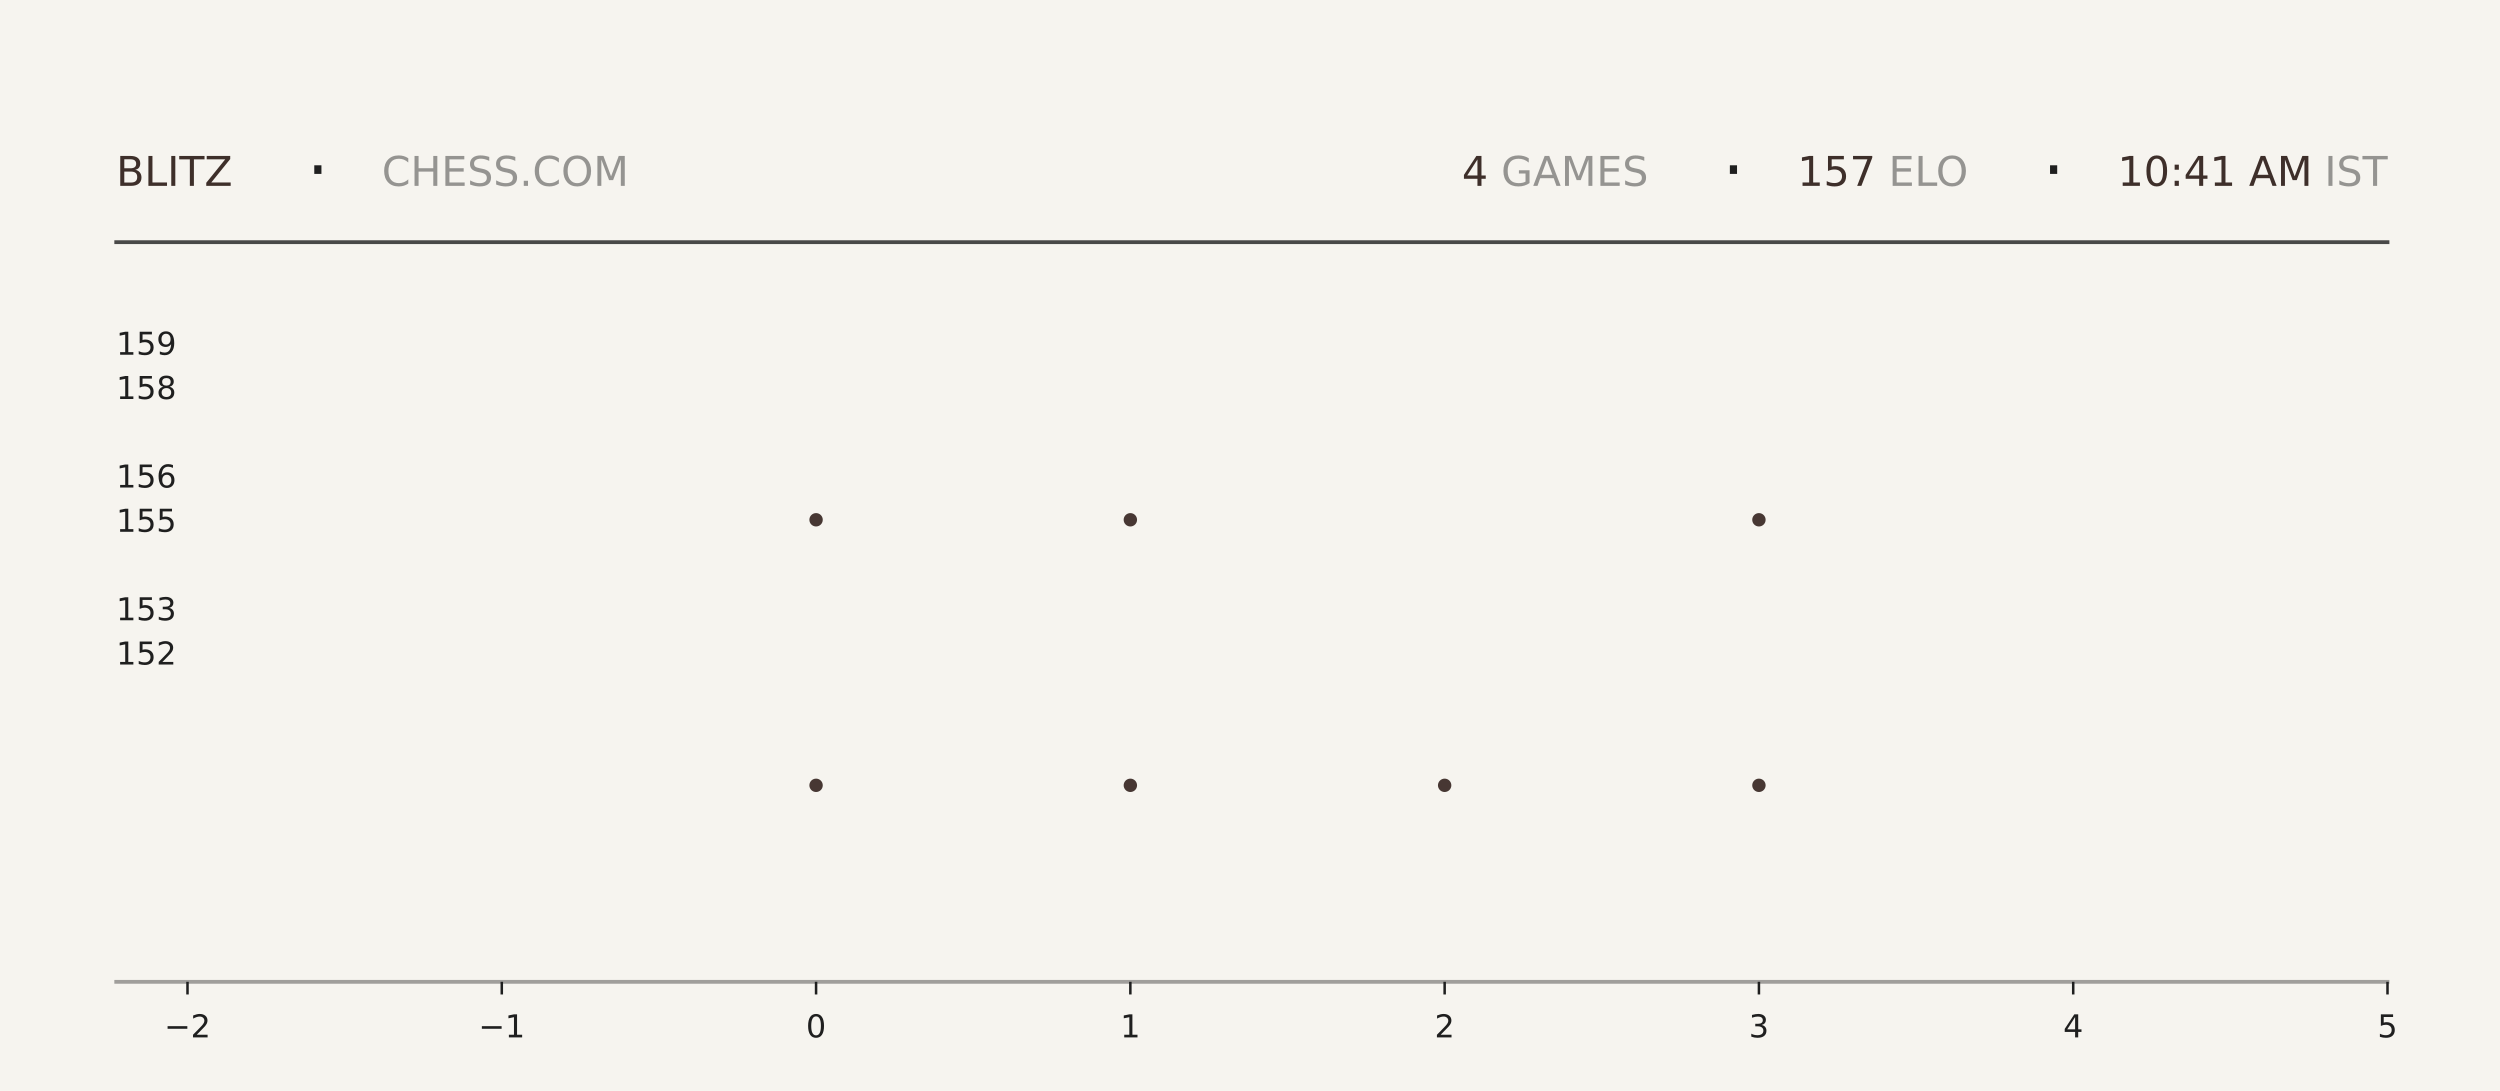
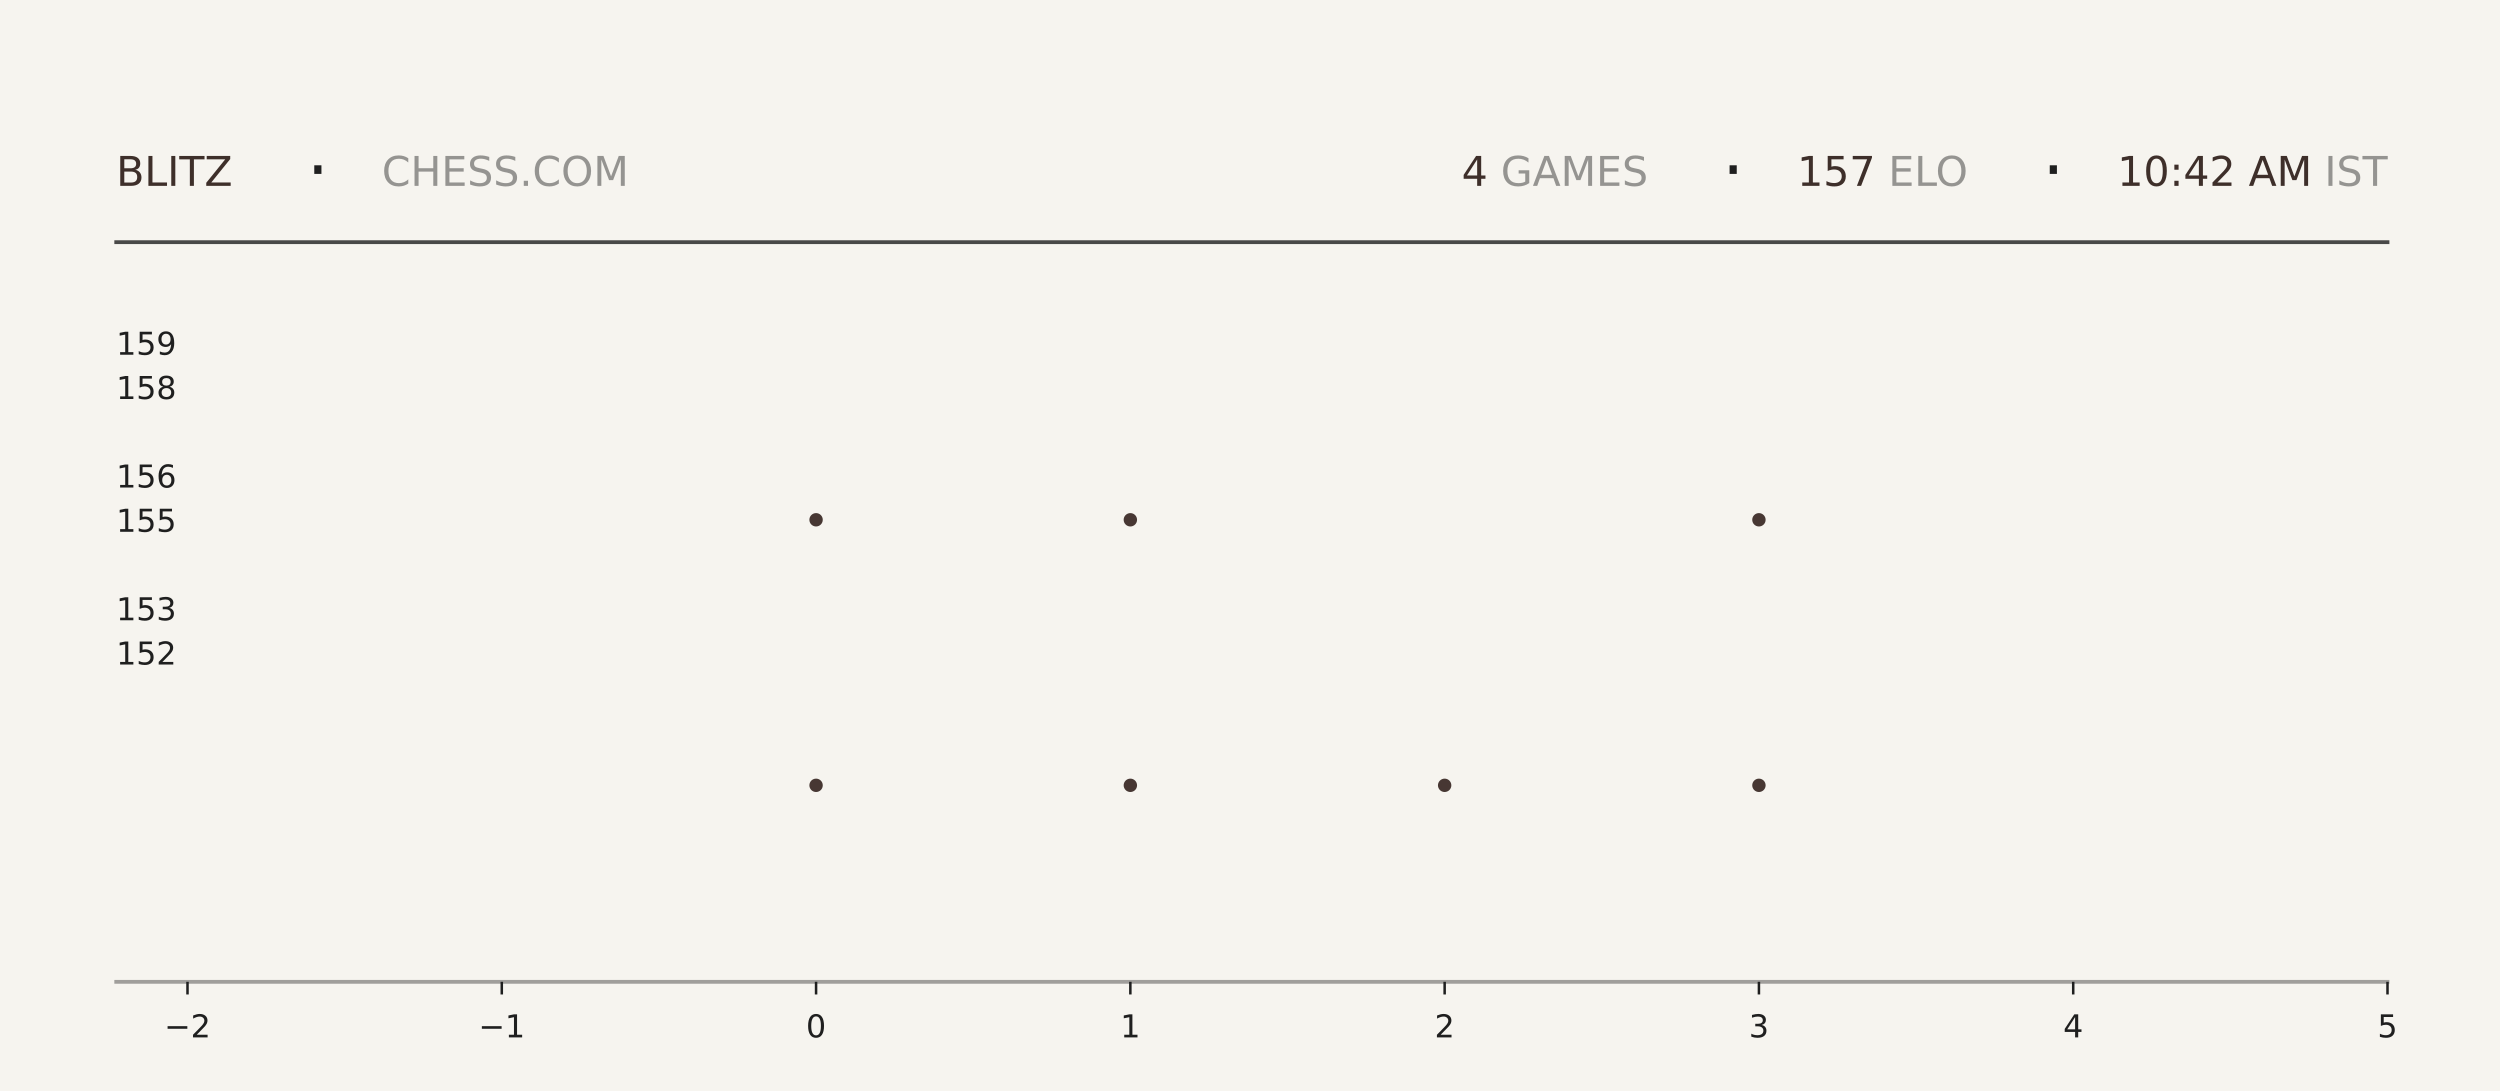
<svg xmlns="http://www.w3.org/2000/svg" xmlns:xlink="http://www.w3.org/1999/xlink" width="792pt" height="345.6pt" viewBox="0 0 792 345.6" version="1.1">
  <defs>
    <style type="text/css">*{stroke-linejoin: round; stroke-linecap: butt}</style>
  </defs>
  <g id="figure_1">
    <g id="patch_1">
      <path d="M 0 345.6  L 792 345.6  L 792 0  L 0 0  z " style="fill: #f6f4ef" />
    </g>
    <g id="axes_1">
      <g id="patch_2">
        <path d="M 59.4 311.04  L 756.36 311.04  L 756.36 103.68  L 59.4 103.68  z " style="fill: #f6f4ef" />
      </g>
      <g id="PathCollection_1">
        <defs>
-           <path id="m96e8739e84" d="M 0 2.121  C 0.563 2.121 1.102 1.898 1.5 1.5  C 1.898 1.102 2.121 0.563 2.121 0  C 2.121 -0.563 1.898 -1.102 1.5 -1.5  C 1.102 -1.898 0.563 -2.121 0 -2.121  C -0.563 -2.121 -1.102 -1.898 -1.5 -1.5  C -1.898 -1.102 -2.121 -0.563 -2.121 0  C -2.121 0.563 -1.898 1.102 -1.5 1.5  C -1.102 1.898 -0.563 2.121 0 2.121  z " />
-         </defs>
-         <g clip-path="url(#pf75c02b749)">
-           <use xlink:href="#m96e8739e84" x="258.531" y="248.79" style="fill: #3e2f2a; fill-opacity: 0.95" />
-           <use xlink:href="#m96e8739e84" x="258.531" y="164.668" style="fill: #3e2f2a; fill-opacity: 0.95" />
+           <path id="meca8d7e160" d="M 0 2.121  C 0.563 2.121 1.102 1.898 1.5 1.5  C 1.898 1.102 2.121 0.563 2.121 0  C 2.121 -0.563 1.898 -1.102 1.5 -1.5  C 1.102 -1.898 0.563 -2.121 0 -2.121  C -0.563 -2.121 -1.102 -1.898 -1.5 -1.5  C -1.898 -1.102 -2.121 -0.563 -2.121 0  C -2.121 0.563 -1.898 1.102 -1.5 1.5  C -1.102 1.898 -0.563 2.121 0 2.121  z " />
+         </defs>
+         <g clip-path="url(#pd4b04888db)">
+           <use xlink:href="#meca8d7e160" x="258.531" y="248.79" style="fill: #3e2f2a; fill-opacity: 0.95" />
+           <use xlink:href="#meca8d7e160" x="258.531" y="164.668" style="fill: #3e2f2a; fill-opacity: 0.95" />
        </g>
      </g>
      <g id="PathCollection_2">
-         <g clip-path="url(#pf75c02b749)">
-           <use xlink:href="#m96e8739e84" x="358.097" y="248.79" style="fill: #3e2f2a; fill-opacity: 0.95" />
-           <use xlink:href="#m96e8739e84" x="358.097" y="164.668" style="fill: #3e2f2a; fill-opacity: 0.95" />
-           <use xlink:href="#m96e8739e84" x="358.097" y="80.547" style="fill: #3e2f2a; fill-opacity: 0.95" />
+         <g clip-path="url(#pd4b04888db)">
+           <use xlink:href="#meca8d7e160" x="358.097" y="248.79" style="fill: #3e2f2a; fill-opacity: 0.95" />
+           <use xlink:href="#meca8d7e160" x="358.097" y="164.668" style="fill: #3e2f2a; fill-opacity: 0.95" />
+           <use xlink:href="#meca8d7e160" x="358.097" y="80.547" style="fill: #3e2f2a; fill-opacity: 0.95" />
        </g>
      </g>
      <g id="PathCollection_3">
-         <g clip-path="url(#pf75c02b749)">
-           <use xlink:href="#m96e8739e84" x="457.663" y="248.79" style="fill: #3e2f2a; fill-opacity: 0.95" />
+         <g clip-path="url(#pd4b04888db)">
+           <use xlink:href="#meca8d7e160" x="457.663" y="248.79" style="fill: #3e2f2a; fill-opacity: 0.95" />
        </g>
      </g>
      <g id="PathCollection_4">
-         <g clip-path="url(#pf75c02b749)">
-           <use xlink:href="#m96e8739e84" x="557.229" y="248.79" style="fill: #3e2f2a; fill-opacity: 0.95" />
-           <use xlink:href="#m96e8739e84" x="557.229" y="164.668" style="fill: #3e2f2a; fill-opacity: 0.95" />
-           <use xlink:href="#m96e8739e84" x="557.229" y="80.547" style="fill: #3e2f2a; fill-opacity: 0.95" />
+         <g clip-path="url(#pd4b04888db)">
+           <use xlink:href="#meca8d7e160" x="557.229" y="248.79" style="fill: #3e2f2a; fill-opacity: 0.95" />
+           <use xlink:href="#meca8d7e160" x="557.229" y="164.668" style="fill: #3e2f2a; fill-opacity: 0.95" />
+           <use xlink:href="#meca8d7e160" x="557.229" y="80.547" style="fill: #3e2f2a; fill-opacity: 0.95" />
        </g>
      </g>
      <g id="matplotlib.axis_1">
        <g id="xtick_1">
          <g id="line2d_1">
            <defs>
-               <path id="m08c71219de" d="M 0 0  L 0 4  " style="stroke: #1f1f1f; stroke-width: 0.8" />
+               <path id="ma3349473fb" d="M 0 0  L 0 4  " style="stroke: #1f1f1f; stroke-width: 0.8" />
            </defs>
            <g>
-               <use xlink:href="#m08c71219de" x="59.4" y="311.04" style="fill: #1f1f1f; stroke: #1f1f1f; stroke-width: 0.8" />
+               <use xlink:href="#ma3349473fb" x="59.4" y="311.04" style="fill: #1f1f1f; stroke: #1f1f1f; stroke-width: 0.8" />
            </g>
          </g>
          <g id="text_1">
            <g style="fill: #1f1f1f" transform="translate(52.02891 328.6384) scale(0.1 -0.1)">
              <defs>
                <path id="DejaVuSans-2212" d="M 678 2272  L 4684 2272  L 4684 1741  L 678 1741  L 678 2272  z " transform="scale(0.015625)" />
                <path id="DejaVuSans-32" d="M 1228 531  L 3431 531  L 3431 0  L 469 0  L 469 531  Q 828 903 1448 1529  Q 2069 2156 2228 2338  Q 2531 2678 2651 2914  Q 2772 3150 2772 3378  Q 2772 3750 2511 3984  Q 2250 4219 1831 4219  Q 1534 4219 1204 4116  Q 875 4013 500 3803  L 500 4441  Q 881 4594 1212 4672  Q 1544 4750 1819 4750  Q 2544 4750 2975 4387  Q 3406 4025 3406 3419  Q 3406 3131 3298 2873  Q 3191 2616 2906 2266  Q 2828 2175 2409 1742  Q 1991 1309 1228 531  z " transform="scale(0.015625)" />
              </defs>
              <use xlink:href="#DejaVuSans-2212" />
              <use xlink:href="#DejaVuSans-32" transform="translate(83.78906 0)" />
            </g>
          </g>
        </g>
        <g id="xtick_2">
          <g id="line2d_2">
            <g>
-               <use xlink:href="#m08c71219de" x="158.966" y="311.04" style="fill: #1f1f1f; stroke: #1f1f1f; stroke-width: 0.8" />
+               <use xlink:href="#ma3349473fb" x="158.966" y="311.04" style="fill: #1f1f1f; stroke: #1f1f1f; stroke-width: 0.8" />
            </g>
          </g>
          <g id="text_2">
            <g style="fill: #1f1f1f" transform="translate(151.5946 328.6384) scale(0.1 -0.1)">
              <defs>
                <path id="DejaVuSans-31" d="M 794 531  L 1825 531  L 1825 4091  L 703 3866  L 703 4441  L 1819 4666  L 2450 4666  L 2450 531  L 3481 531  L 3481 0  L 794 0  L 794 531  z " transform="scale(0.015625)" />
              </defs>
              <use xlink:href="#DejaVuSans-2212" />
              <use xlink:href="#DejaVuSans-31" transform="translate(83.78906 0)" />
            </g>
          </g>
        </g>
        <g id="xtick_3">
          <g id="line2d_3">
            <g>
-               <use xlink:href="#m08c71219de" x="258.531" y="311.04" style="fill: #1f1f1f; stroke: #1f1f1f; stroke-width: 0.8" />
+               <use xlink:href="#ma3349473fb" x="258.531" y="311.04" style="fill: #1f1f1f; stroke: #1f1f1f; stroke-width: 0.8" />
            </g>
          </g>
          <g id="text_3">
            <g style="fill: #1f1f1f" transform="translate(255.3502 328.6384) scale(0.1 -0.1)">
              <defs>
                <path id="DejaVuSans-30" d="M 2034 4250  Q 1547 4250 1301 3770  Q 1056 3291 1056 2328  Q 1056 1369 1301 889  Q 1547 409 2034 409  Q 2525 409 2770 889  Q 3016 1369 3016 2328  Q 3016 3291 2770 3770  Q 2525 4250 2034 4250  z M 2034 4750  Q 2819 4750 3233 4129  Q 3647 3509 3647 2328  Q 3647 1150 3233 529  Q 2819 -91 2034 -91  Q 1250 -91 836 529  Q 422 1150 422 2328  Q 422 3509 836 4129  Q 1250 4750 2034 4750  z " transform="scale(0.015625)" />
              </defs>
              <use xlink:href="#DejaVuSans-30" />
            </g>
          </g>
        </g>
        <g id="xtick_4">
          <g id="line2d_4">
            <g>
-               <use xlink:href="#m08c71219de" x="358.097" y="311.04" style="fill: #1f1f1f; stroke: #1f1f1f; stroke-width: 0.8" />
+               <use xlink:href="#ma3349473fb" x="358.097" y="311.04" style="fill: #1f1f1f; stroke: #1f1f1f; stroke-width: 0.8" />
            </g>
          </g>
          <g id="text_4">
            <g style="fill: #1f1f1f" transform="translate(354.9159 328.6384) scale(0.1 -0.1)">
              <use xlink:href="#DejaVuSans-31" />
            </g>
          </g>
        </g>
        <g id="xtick_5">
          <g id="line2d_5">
            <g>
-               <use xlink:href="#m08c71219de" x="457.663" y="311.04" style="fill: #1f1f1f; stroke: #1f1f1f; stroke-width: 0.8" />
+               <use xlink:href="#ma3349473fb" x="457.663" y="311.04" style="fill: #1f1f1f; stroke: #1f1f1f; stroke-width: 0.8" />
            </g>
          </g>
          <g id="text_5">
            <g style="fill: #1f1f1f" transform="translate(454.4816 328.6384) scale(0.1 -0.1)">
              <use xlink:href="#DejaVuSans-32" />
            </g>
          </g>
        </g>
        <g id="xtick_6">
          <g id="line2d_6">
            <g>
-               <use xlink:href="#m08c71219de" x="557.229" y="311.04" style="fill: #1f1f1f; stroke: #1f1f1f; stroke-width: 0.8" />
+               <use xlink:href="#ma3349473fb" x="557.229" y="311.04" style="fill: #1f1f1f; stroke: #1f1f1f; stroke-width: 0.8" />
            </g>
          </g>
          <g id="text_6">
            <g style="fill: #1f1f1f" transform="translate(554.0473 328.6384) scale(0.1 -0.1)">
              <defs>
                <path id="DejaVuSans-33" d="M 2597 2516  Q 3050 2419 3304 2112  Q 3559 1806 3559 1356  Q 3559 666 3084 287  Q 2609 -91 1734 -91  Q 1441 -91 1130 -33  Q 819 25 488 141  L 488 750  Q 750 597 1062 519  Q 1375 441 1716 441  Q 2309 441 2620 675  Q 2931 909 2931 1356  Q 2931 1769 2642 2001  Q 2353 2234 1838 2234  L 1294 2234  L 1294 2753  L 1863 2753  Q 2328 2753 2575 2939  Q 2822 3125 2822 3475  Q 2822 3834 2567 4026  Q 2313 4219 1838 4219  Q 1578 4219 1281 4162  Q 984 4106 628 3988  L 628 4550  Q 988 4650 1302 4700  Q 1616 4750 1894 4750  Q 2613 4750 3031 4423  Q 3450 4097 3450 3541  Q 3450 3153 3228 2886  Q 3006 2619 2597 2516  z " transform="scale(0.015625)" />
              </defs>
              <use xlink:href="#DejaVuSans-33" />
            </g>
          </g>
        </g>
        <g id="xtick_7">
          <g id="line2d_7">
            <g>
-               <use xlink:href="#m08c71219de" x="656.794" y="311.04" style="fill: #1f1f1f; stroke: #1f1f1f; stroke-width: 0.8" />
+               <use xlink:href="#ma3349473fb" x="656.794" y="311.04" style="fill: #1f1f1f; stroke: #1f1f1f; stroke-width: 0.8" />
            </g>
          </g>
          <g id="text_7">
            <g style="fill: #1f1f1f" transform="translate(653.613 328.6384) scale(0.1 -0.1)">
              <defs>
                <path id="DejaVuSans-34" d="M 2419 4116  L 825 1625  L 2419 1625  L 2419 4116  z M 2253 4666  L 3047 4666  L 3047 1625  L 3713 1625  L 3713 1100  L 3047 1100  L 3047 0  L 2419 0  L 2419 1100  L 313 1100  L 313 1709  L 2253 4666  z " transform="scale(0.015625)" />
              </defs>
              <use xlink:href="#DejaVuSans-34" />
            </g>
          </g>
        </g>
        <g id="xtick_8">
          <g id="line2d_8">
            <g>
-               <use xlink:href="#m08c71219de" x="756.36" y="311.04" style="fill: #1f1f1f; stroke: #1f1f1f; stroke-width: 0.8" />
+               <use xlink:href="#ma3349473fb" x="756.36" y="311.04" style="fill: #1f1f1f; stroke: #1f1f1f; stroke-width: 0.8" />
            </g>
          </g>
          <g id="text_8">
            <g style="fill: #1f1f1f" transform="translate(753.1788 328.6384) scale(0.1 -0.1)">
              <defs>
                <path id="DejaVuSans-35" d="M 691 4666  L 3169 4666  L 3169 4134  L 1269 4134  L 1269 2991  Q 1406 3038 1543 3061  Q 1681 3084 1819 3084  Q 2600 3084 3056 2656  Q 3513 2228 3513 1497  Q 3513 744 3044 326  Q 2575 -91 1722 -91  Q 1428 -91 1123 -41  Q 819 9 494 109  L 494 744  Q 775 591 1075 516  Q 1375 441 1709 441  Q 2250 441 2565 725  Q 2881 1009 2881 1497  Q 2881 1984 2565 2268  Q 2250 2553 1709 2553  Q 1456 2553 1204 2497  Q 953 2441 691 2322  L 691 4666  z " transform="scale(0.015625)" />
              </defs>
              <use xlink:href="#DejaVuSans-35" />
            </g>
          </g>
        </g>
      </g>
      <g id="matplotlib.axis_2">
        <g id="ytick_1">
          <g id="line2d_9" />
          <g id="text_9">
            <g style="fill: #1f1f1f" transform="translate(36.8125 210.5283) scale(0.1 -0.1)">
              <use xlink:href="#DejaVuSans-31" />
              <use xlink:href="#DejaVuSans-35" transform="translate(63.62305 0)" />
              <use xlink:href="#DejaVuSans-32" transform="translate(127.2461 0)" />
            </g>
          </g>
        </g>
        <g id="ytick_2">
          <g id="line2d_10" />
          <g id="text_10">
            <g style="fill: #1f1f1f" transform="translate(36.8125 196.508) scale(0.1 -0.1)">
              <use xlink:href="#DejaVuSans-31" />
              <use xlink:href="#DejaVuSans-35" transform="translate(63.62305 0)" />
              <use xlink:href="#DejaVuSans-33" transform="translate(127.2461 0)" />
            </g>
          </g>
        </g>
        <g id="ytick_3">
          <g id="line2d_11" />
          <g id="text_11">
            <g style="fill: #1f1f1f" transform="translate(36.8125 168.4675) scale(0.1 -0.1)">
              <use xlink:href="#DejaVuSans-31" />
              <use xlink:href="#DejaVuSans-35" transform="translate(63.62305 0)" />
              <use xlink:href="#DejaVuSans-35" transform="translate(127.2461 0)" />
            </g>
          </g>
        </g>
        <g id="ytick_4">
          <g id="line2d_12" />
          <g id="text_12">
            <g style="fill: #1f1f1f" transform="translate(36.8125 154.4472) scale(0.1 -0.1)">
              <defs>
                <path id="DejaVuSans-36" d="M 2113 2584  Q 1688 2584 1439 2293  Q 1191 2003 1191 1497  Q 1191 994 1439 701  Q 1688 409 2113 409  Q 2538 409 2786 701  Q 3034 994 3034 1497  Q 3034 2003 2786 2293  Q 2538 2584 2113 2584  z M 3366 4563  L 3366 3988  Q 3128 4100 2886 4159  Q 2644 4219 2406 4219  Q 1781 4219 1451 3797  Q 1122 3375 1075 2522  Q 1259 2794 1537 2939  Q 1816 3084 2150 3084  Q 2853 3084 3261 2657  Q 3669 2231 3669 1497  Q 3669 778 3244 343  Q 2819 -91 2113 -91  Q 1303 -91 875 529  Q 447 1150 447 2328  Q 447 3434 972 4092  Q 1497 4750 2381 4750  Q 2619 4750 2861 4703  Q 3103 4656 3366 4563  z " transform="scale(0.015625)" />
              </defs>
              <use xlink:href="#DejaVuSans-31" />
              <use xlink:href="#DejaVuSans-35" transform="translate(63.62305 0)" />
              <use xlink:href="#DejaVuSans-36" transform="translate(127.2461 0)" />
            </g>
          </g>
        </g>
        <g id="ytick_5">
          <g id="line2d_13" />
          <g id="text_13">
            <g style="fill: #1f1f1f" transform="translate(36.8125 126.4066) scale(0.1 -0.1)">
              <defs>
                <path id="DejaVuSans-38" d="M 2034 2216  Q 1584 2216 1326 1975  Q 1069 1734 1069 1313  Q 1069 891 1326 650  Q 1584 409 2034 409  Q 2484 409 2743 651  Q 3003 894 3003 1313  Q 3003 1734 2745 1975  Q 2488 2216 2034 2216  z M 1403 2484  Q 997 2584 770 2862  Q 544 3141 544 3541  Q 544 4100 942 4425  Q 1341 4750 2034 4750  Q 2731 4750 3128 4425  Q 3525 4100 3525 3541  Q 3525 3141 3298 2862  Q 3072 2584 2669 2484  Q 3125 2378 3379 2068  Q 3634 1759 3634 1313  Q 3634 634 3220 271  Q 2806 -91 2034 -91  Q 1263 -91 848 271  Q 434 634 434 1313  Q 434 1759 690 2068  Q 947 2378 1403 2484  z M 1172 3481  Q 1172 3119 1398 2916  Q 1625 2713 2034 2713  Q 2441 2713 2670 2916  Q 2900 3119 2900 3481  Q 2900 3844 2670 4047  Q 2441 4250 2034 4250  Q 1625 4250 1398 4047  Q 1172 3844 1172 3481  z " transform="scale(0.015625)" />
              </defs>
              <use xlink:href="#DejaVuSans-31" />
              <use xlink:href="#DejaVuSans-35" transform="translate(63.62305 0)" />
              <use xlink:href="#DejaVuSans-38" transform="translate(127.2461 0)" />
            </g>
          </g>
        </g>
        <g id="ytick_6">
          <g id="line2d_14" />
          <g id="text_14">
            <g style="fill: #1f1f1f" transform="translate(36.8125 112.3863) scale(0.1 -0.1)">
              <defs>
                <path id="DejaVuSans-39" d="M 703 97  L 703 672  Q 941 559 1184 500  Q 1428 441 1663 441  Q 2288 441 2617 861  Q 2947 1281 2994 2138  Q 2813 1869 2534 1725  Q 2256 1581 1919 1581  Q 1219 1581 811 2004  Q 403 2428 403 3163  Q 403 3881 828 4315  Q 1253 4750 1959 4750  Q 2769 4750 3195 4129  Q 3622 3509 3622 2328  Q 3622 1225 3098 567  Q 2575 -91 1691 -91  Q 1453 -91 1209 -44  Q 966 3 703 97  z M 1959 2075  Q 2384 2075 2632 2365  Q 2881 2656 2881 3163  Q 2881 3666 2632 3958  Q 2384 4250 1959 4250  Q 1534 4250 1286 3958  Q 1038 3666 1038 3163  Q 1038 2656 1286 2365  Q 1534 2075 1959 2075  z " transform="scale(0.015625)" />
              </defs>
              <use xlink:href="#DejaVuSans-31" />
              <use xlink:href="#DejaVuSans-35" transform="translate(63.62305 0)" />
              <use xlink:href="#DejaVuSans-39" transform="translate(127.2461 0)" />
            </g>
          </g>
        </g>
      </g>
    </g>
    <g id="line2d_15">
      <path d="M 36.82 76.723  L 756.36 76.723  " style="fill: none; stroke: #1f1f1f; stroke-opacity: 0.8; stroke-width: 1.2; stroke-linecap: square" />
    </g>
    <g id="line2d_16">
      <path d="M 36.82 311.04  L 756.36 311.04  " style="fill: none; stroke: #1f1f1f; stroke-opacity: 0.4; stroke-width: 1.2; stroke-linecap: square" />
    </g>
    <g id="text_15">
      <g style="fill: #3e2f2a" transform="translate(36.82 58.88319) scale(0.13 -0.13)">
        <defs>
          <path id="DejaVuSans-42" d="M 1259 2228  L 1259 519  L 2272 519  Q 2781 519 3026 730  Q 3272 941 3272 1375  Q 3272 1813 3026 2020  Q 2781 2228 2272 2228  L 1259 2228  z M 1259 4147  L 1259 2741  L 2194 2741  Q 2656 2741 2882 2914  Q 3109 3088 3109 3444  Q 3109 3797 2882 3972  Q 2656 4147 2194 4147  L 1259 4147  z M 628 4666  L 2241 4666  Q 2963 4666 3353 4366  Q 3744 4066 3744 3513  Q 3744 3084 3544 2831  Q 3344 2578 2956 2516  Q 3422 2416 3680 2098  Q 3938 1781 3938 1306  Q 3938 681 3513 340  Q 3088 0 2303 0  L 628 0  L 628 4666  z " transform="scale(0.015625)" />
          <path id="DejaVuSans-4c" d="M 628 4666  L 1259 4666  L 1259 531  L 3531 531  L 3531 0  L 628 0  L 628 4666  z " transform="scale(0.015625)" />
          <path id="DejaVuSans-49" d="M 628 4666  L 1259 4666  L 1259 0  L 628 0  L 628 4666  z " transform="scale(0.015625)" />
          <path id="DejaVuSans-54" d="M -19 4666  L 3928 4666  L 3928 4134  L 2272 4134  L 2272 0  L 1638 0  L 1638 4134  L -19 4134  L -19 4666  z " transform="scale(0.015625)" />
          <path id="DejaVuSans-5a" d="M 359 4666  L 4025 4666  L 4025 4184  L 1075 531  L 4097 531  L 4097 0  L 288 0  L 288 481  L 3238 4134  L 359 4134  L 359 4666  z " transform="scale(0.015625)" />
        </defs>
        <use xlink:href="#DejaVuSans-42" />
        <use xlink:href="#DejaVuSans-4c" transform="translate(68.60352 0)" />
        <use xlink:href="#DejaVuSans-49" transform="translate(124.3164 0)" />
        <use xlink:href="#DejaVuSans-54" transform="translate(153.8086 0)" />
        <use xlink:href="#DejaVuSans-5a" transform="translate(214.8926 0)" />
      </g>
    </g>
    <g id="text_16">
      <g style="fill: #1f1f1f" transform="translate(97.21 61.36662) scale(0.22 -0.22)">
        <defs>
          <path id="DejaVuSans-b7" d="M 684 2619  L 1344 2619  L 1344 1825  L 684 1825  L 684 2619  z " transform="scale(0.015625)" />
        </defs>
        <use xlink:href="#DejaVuSans-b7" />
      </g>
    </g>
    <g id="text_17">
      <g style="fill: #1f1f1f; opacity: 0.45" transform="translate(120.97 58.88319) scale(0.13 -0.13)">
        <defs>
          <path id="DejaVuSans-43" d="M 4122 4306  L 4122 3641  Q 3803 3938 3442 4084  Q 3081 4231 2675 4231  Q 1875 4231 1450 3742  Q 1025 3253 1025 2328  Q 1025 1406 1450 917  Q 1875 428 2675 428  Q 3081 428 3442 575  Q 3803 722 4122 1019  L 4122 359  Q 3791 134 3420 21  Q 3050 -91 2638 -91  Q 1578 -91 968 557  Q 359 1206 359 2328  Q 359 3453 968 4101  Q 1578 4750 2638 4750  Q 3056 4750 3426 4639  Q 3797 4528 4122 4306  z " transform="scale(0.015625)" />
          <path id="DejaVuSans-48" d="M 628 4666  L 1259 4666  L 1259 2753  L 3553 2753  L 3553 4666  L 4184 4666  L 4184 0  L 3553 0  L 3553 2222  L 1259 2222  L 1259 0  L 628 0  L 628 4666  z " transform="scale(0.015625)" />
          <path id="DejaVuSans-45" d="M 628 4666  L 3578 4666  L 3578 4134  L 1259 4134  L 1259 2753  L 3481 2753  L 3481 2222  L 1259 2222  L 1259 531  L 3634 531  L 3634 0  L 628 0  L 628 4666  z " transform="scale(0.015625)" />
          <path id="DejaVuSans-53" d="M 3425 4513  L 3425 3897  Q 3066 4069 2747 4153  Q 2428 4238 2131 4238  Q 1616 4238 1336 4038  Q 1056 3838 1056 3469  Q 1056 3159 1242 3001  Q 1428 2844 1947 2747  L 2328 2669  Q 3034 2534 3370 2195  Q 3706 1856 3706 1288  Q 3706 609 3251 259  Q 2797 -91 1919 -91  Q 1588 -91 1214 -16  Q 841 59 441 206  L 441 856  Q 825 641 1194 531  Q 1563 422 1919 422  Q 2459 422 2753 634  Q 3047 847 3047 1241  Q 3047 1584 2836 1778  Q 2625 1972 2144 2069  L 1759 2144  Q 1053 2284 737 2584  Q 422 2884 422 3419  Q 422 4038 858 4394  Q 1294 4750 2059 4750  Q 2388 4750 2728 4690  Q 3069 4631 3425 4513  z " transform="scale(0.015625)" />
          <path id="DejaVuSans-2e" d="M 684 794  L 1344 794  L 1344 0  L 684 0  L 684 794  z " transform="scale(0.015625)" />
          <path id="DejaVuSans-4f" d="M 2522 4238  Q 1834 4238 1429 3725  Q 1025 3213 1025 2328  Q 1025 1447 1429 934  Q 1834 422 2522 422  Q 3209 422 3611 934  Q 4013 1447 4013 2328  Q 4013 3213 3611 3725  Q 3209 4238 2522 4238  z M 2522 4750  Q 3503 4750 4090 4092  Q 4678 3434 4678 2328  Q 4678 1225 4090 567  Q 3503 -91 2522 -91  Q 1538 -91 948 565  Q 359 1222 359 2328  Q 359 3434 948 4092  Q 1538 4750 2522 4750  z " transform="scale(0.015625)" />
          <path id="DejaVuSans-4d" d="M 628 4666  L 1569 4666  L 2759 1491  L 3956 4666  L 4897 4666  L 4897 0  L 4281 0  L 4281 4097  L 3078 897  L 2444 897  L 1241 4097  L 1241 0  L 628 0  L 628 4666  z " transform="scale(0.015625)" />
        </defs>
        <use xlink:href="#DejaVuSans-43" />
        <use xlink:href="#DejaVuSans-48" transform="translate(69.82422 0)" />
        <use xlink:href="#DejaVuSans-45" transform="translate(145.0195 0)" />
        <use xlink:href="#DejaVuSans-53" transform="translate(208.2031 0)" />
        <use xlink:href="#DejaVuSans-53" transform="translate(271.6797 0)" />
        <use xlink:href="#DejaVuSans-2e" transform="translate(335.1562 0)" />
        <use xlink:href="#DejaVuSans-43" transform="translate(366.9434 0)" />
        <use xlink:href="#DejaVuSans-4f" transform="translate(436.7676 0)" />
        <use xlink:href="#DejaVuSans-4d" transform="translate(515.4785 0)" />
      </g>
    </g>
    <g id="text_18">
-       <g style="fill: #3e2f2a" transform="translate(463.14 58.88319) scale(0.13 -0.13)">
+       <g style="fill: #3e2f2a" transform="translate(463.05 58.88319) scale(0.13 -0.13)">
        <use xlink:href="#DejaVuSans-34" />
      </g>
    </g>
    <g id="text_19">
-       <g style="fill: #1f1f1f; opacity: 0.45" transform="translate(471.42 58.88319) scale(0.13 -0.13)">
+       <g style="fill: #1f1f1f; opacity: 0.45" transform="translate(471.33 58.88319) scale(0.13 -0.13)">
        <defs>
          <path id="DejaVuSans-20" transform="scale(0.015625)" />
          <path id="DejaVuSans-47" d="M 3809 666  L 3809 1919  L 2778 1919  L 2778 2438  L 4434 2438  L 4434 434  Q 4069 175 3628 42  Q 3188 -91 2688 -91  Q 1594 -91 976 548  Q 359 1188 359 2328  Q 359 3472 976 4111  Q 1594 4750 2688 4750  Q 3144 4750 3555 4637  Q 3966 4525 4313 4306  L 4313 3634  Q 3963 3931 3569 4081  Q 3175 4231 2741 4231  Q 1884 4231 1454 3753  Q 1025 3275 1025 2328  Q 1025 1384 1454 906  Q 1884 428 2741 428  Q 3075 428 3337 486  Q 3600 544 3809 666  z " transform="scale(0.015625)" />
          <path id="DejaVuSans-41" d="M 2188 4044  L 1331 1722  L 3047 1722  L 2188 4044  z M 1831 4666  L 2547 4666  L 4325 0  L 3669 0  L 3244 1197  L 1141 1197  L 716 0  L 50 0  L 1831 4666  z " transform="scale(0.015625)" />
        </defs>
        <use xlink:href="#DejaVuSans-20" />
        <use xlink:href="#DejaVuSans-47" transform="translate(31.78711 0)" />
        <use xlink:href="#DejaVuSans-41" transform="translate(109.2773 0)" />
        <use xlink:href="#DejaVuSans-4d" transform="translate(177.6855 0)" />
        <use xlink:href="#DejaVuSans-45" transform="translate(263.9648 0)" />
        <use xlink:href="#DejaVuSans-53" transform="translate(327.1484 0)" />
      </g>
    </g>
    <g id="text_20">
-       <g style="fill: #1f1f1f" transform="translate(545.67 61.36662) scale(0.22 -0.22)">
+       <g style="fill: #1f1f1f" transform="translate(545.58 61.36662) scale(0.22 -0.22)">
        <use xlink:href="#DejaVuSans-b7" />
      </g>
    </g>
    <g id="text_21">
-       <g style="fill: #3e2f2a" transform="translate(569.43 58.88319) scale(0.13 -0.13)">
+       <g style="fill: #3e2f2a" transform="translate(569.34 58.88319) scale(0.13 -0.13)">
        <defs>
          <path id="DejaVuSans-37" d="M 525 4666  L 3525 4666  L 3525 4397  L 1831 0  L 1172 0  L 2766 4134  L 525 4134  L 525 4666  z " transform="scale(0.015625)" />
        </defs>
        <use xlink:href="#DejaVuSans-31" />
        <use xlink:href="#DejaVuSans-35" transform="translate(63.62305 0)" />
        <use xlink:href="#DejaVuSans-37" transform="translate(127.2461 0)" />
      </g>
    </g>
    <g id="text_22">
-       <g style="fill: #1f1f1f; opacity: 0.45" transform="translate(594.18 58.88319) scale(0.13 -0.13)">
+       <g style="fill: #1f1f1f; opacity: 0.45" transform="translate(594.09 58.88319) scale(0.13 -0.13)">
        <use xlink:href="#DejaVuSans-20" />
        <use xlink:href="#DejaVuSans-45" transform="translate(31.78711 0)" />
        <use xlink:href="#DejaVuSans-4c" transform="translate(94.9707 0)" />
        <use xlink:href="#DejaVuSans-4f" transform="translate(147.0586 0)" />
      </g>
    </g>
    <g id="text_23">
-       <g style="fill: #1f1f1f" transform="translate(647.1 61.36662) scale(0.22 -0.22)">
+       <g style="fill: #1f1f1f" transform="translate(647.01 61.36662) scale(0.22 -0.22)">
        <use xlink:href="#DejaVuSans-b7" />
      </g>
    </g>
    <g id="text_24">
-       <g style="fill: #3e2f2a" transform="translate(670.86 58.88319) scale(0.13 -0.13)">
+       <g style="fill: #3e2f2a" transform="translate(670.77 58.88319) scale(0.13 -0.13)">
        <defs>
          <path id="DejaVuSans-3a" d="M 750 794  L 1409 794  L 1409 0  L 750 0  L 750 794  z M 750 3309  L 1409 3309  L 1409 2516  L 750 2516  L 750 3309  z " transform="scale(0.015625)" />
        </defs>
        <use xlink:href="#DejaVuSans-31" />
        <use xlink:href="#DejaVuSans-30" transform="translate(63.62305 0)" />
        <use xlink:href="#DejaVuSans-3a" transform="translate(127.2461 0)" />
        <use xlink:href="#DejaVuSans-34" transform="translate(160.9375 0)" />
-         <use xlink:href="#DejaVuSans-31" transform="translate(224.5605 0)" />
+         <use xlink:href="#DejaVuSans-32" transform="translate(224.5605 0)" />
        <use xlink:href="#DejaVuSans-20" transform="translate(288.1836 0)" />
        <use xlink:href="#DejaVuSans-41" transform="translate(319.9707 0)" />
        <use xlink:href="#DejaVuSans-4d" transform="translate(388.3789 0)" />
      </g>
    </g>
    <g id="text_25">
      <g style="fill: #1f1f1f; opacity: 0.45" transform="translate(732.24 58.88319) scale(0.13 -0.13)">
        <use xlink:href="#DejaVuSans-20" />
        <use xlink:href="#DejaVuSans-49" transform="translate(31.78711 0)" />
        <use xlink:href="#DejaVuSans-53" transform="translate(61.2793 0)" />
        <use xlink:href="#DejaVuSans-54" transform="translate(124.7559 0)" />
      </g>
    </g>
  </g>
  <defs>
-     <clipPath id="pf75c02b749">
+     <clipPath id="pd4b04888db">
      <rect x="59.4" y="103.68" width="696.96" height="207.36" />
    </clipPath>
  </defs>
</svg>
